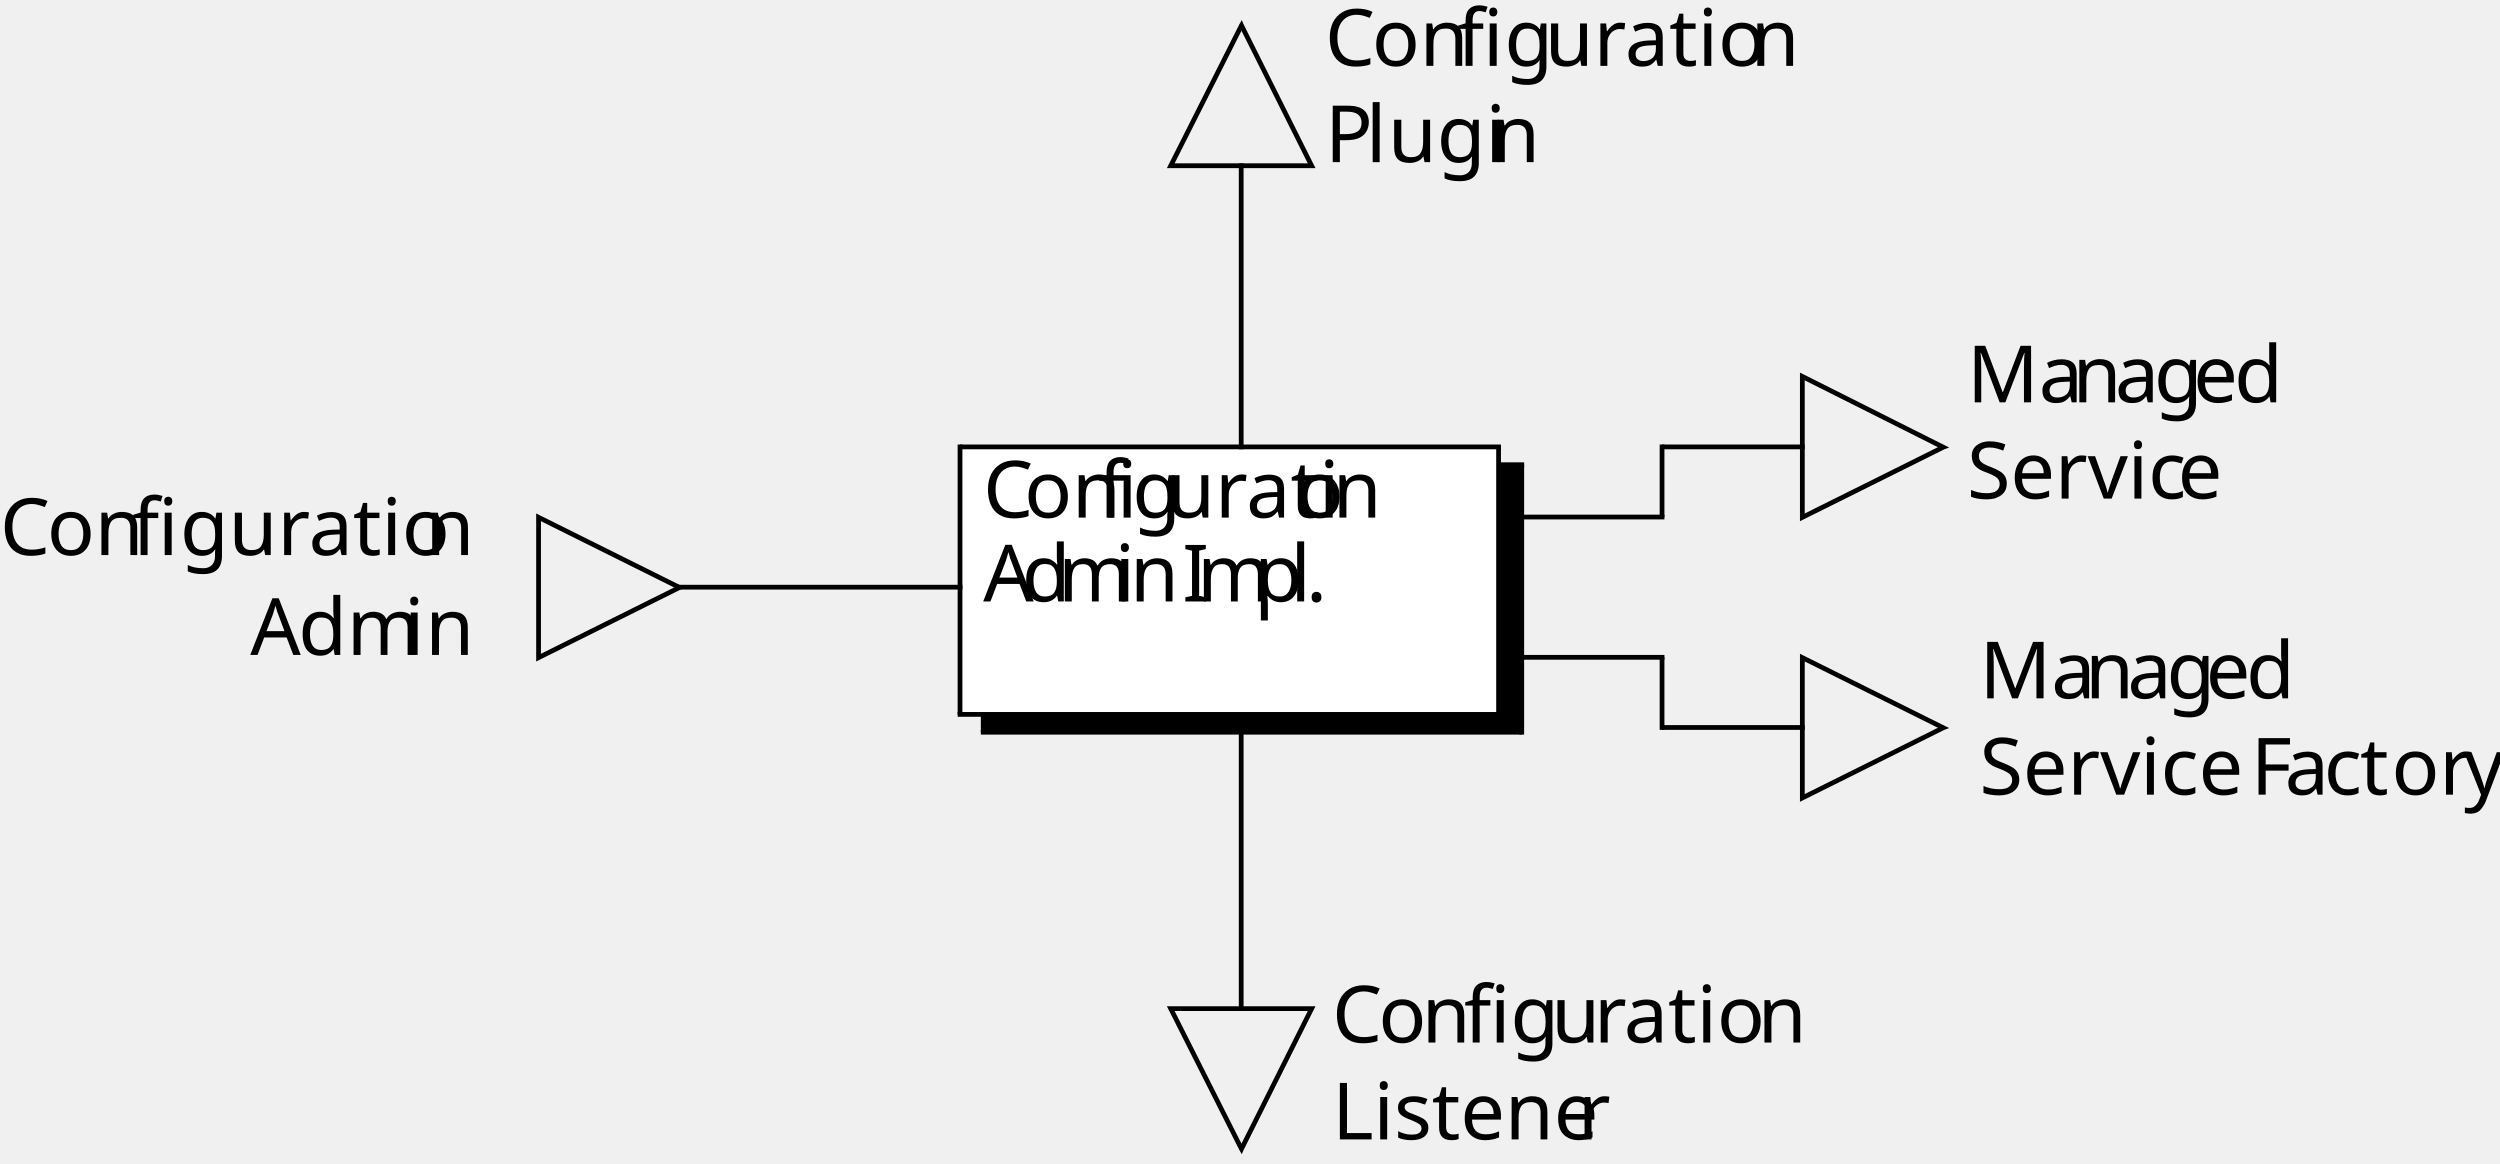
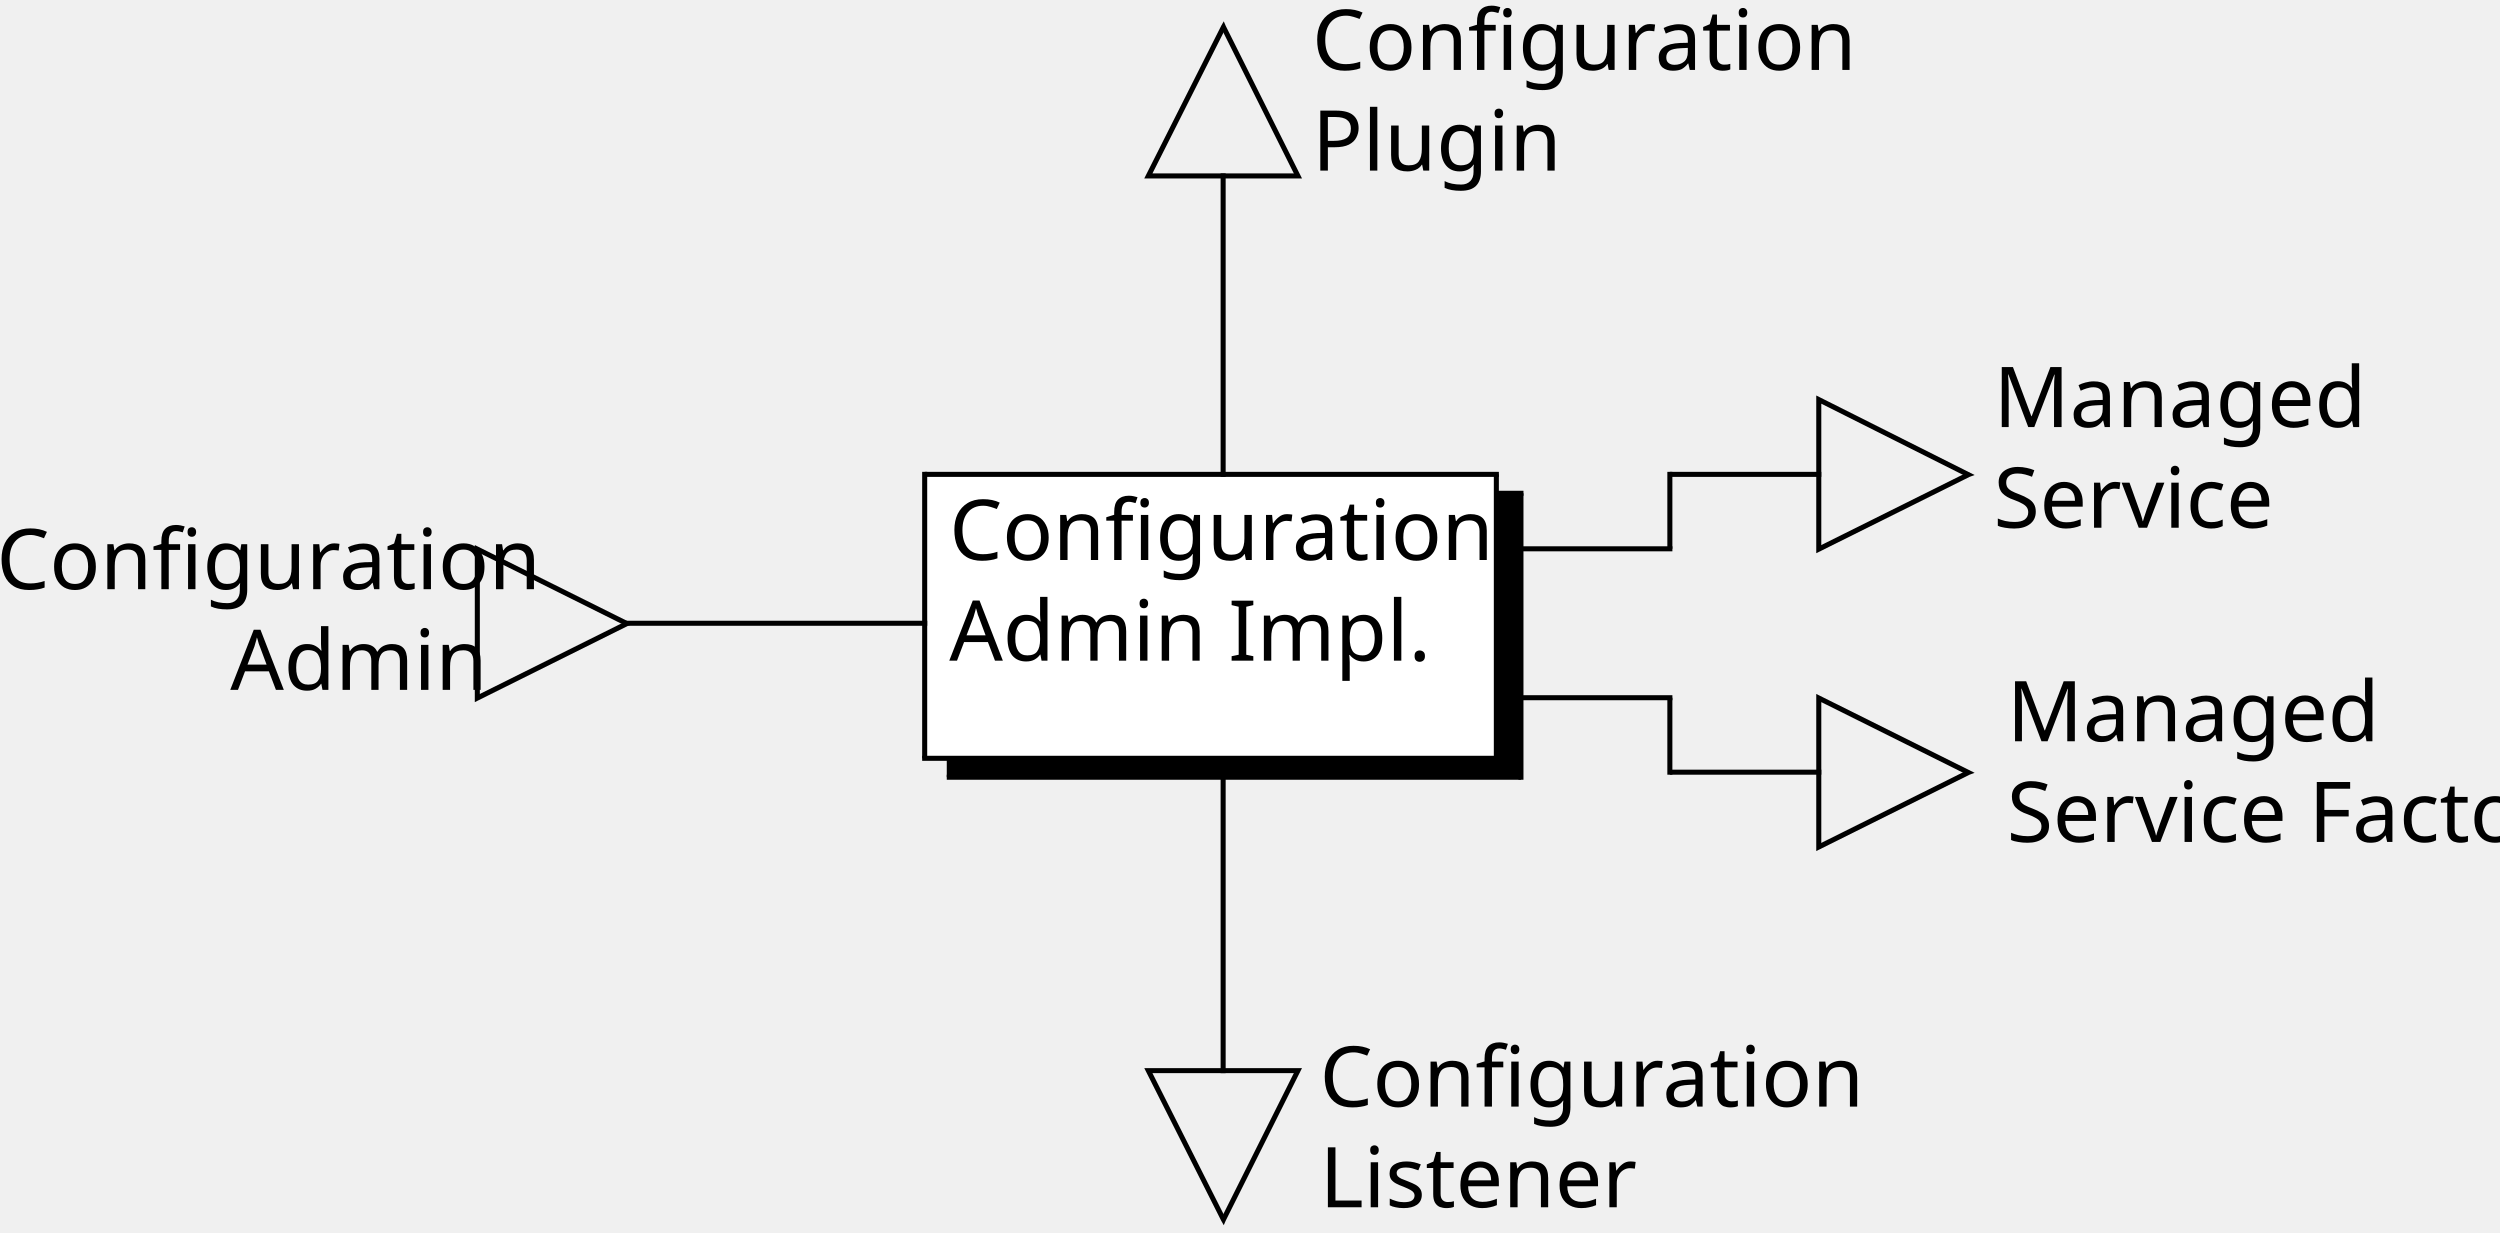
- <svg xmlns="http://www.w3.org/2000/svg" version="1.1" id="Layer_1" x="0px" y="0px" width="252.339px" height="117.394px" viewBox="0 0 252.339 117.394" style="enable-background:new 0 0 252.339 117.394;" xml:space="preserve">
+ <svg xmlns="http://www.w3.org/2000/svg" version="1.1" id="Layer_1" x="0px" y="0px" width="237.727px" height="117.189px" viewBox="8.971 0 237.727 117.189" enable-background="new 8.971 0 237.727 117.189" xml:space="preserve">
  <rect x="99.24" y="46.907" width="54.36" height="27" />
-   <rect x="99.24" y="46.667" width="54.6" height="0.48" />
+   <rect x="99.24" y="46.667" width="54.599" height="0.48" />
  <rect x="153.36" y="46.907" width="0.479" height="27.24" />
  <rect x="99" y="73.667" width="54.601" height="0.48" />
  <rect x="99" y="46.667" width="0.48" height="27.24" />
-   <rect x="96.9" y="45.107" style="fill:#FFFFFF;" width="54.36" height="27" />
+   <rect x="96.9" y="45.107" fill="#FFFFFF" width="54.359" height="27" />
  <rect x="96.9" y="44.868" width="54.6" height="0.48" />
  <rect x="151.02" y="45.107" width="0.479" height="27.24" />
  <rect x="96.66" y="71.868" width="54.601" height="0.48" />
  <rect x="96.66" y="44.868" width="0.48" height="27.24" />
-   <text transform="matrix(1 0 0 1 99.2397 52.2476)">
-     <tspan x="0" y="0" style="font-family:'ProductusOSGiBookc'; font-size:7.98;">C</tspan>
-     <tspan x="4.142" y="0" style="font-family:'ProductusOSGiBookc'; font-size:7.98;">on</tspan>
-     <tspan x="11.579" y="0" style="font-family:'ProductusOSGiBookc'; font-size:7.98;">f</tspan>
-     <tspan x="13.502" y="0" style="font-family:'ProductusOSGiBookc'; font-size:7.98;">i</tspan>
-     <tspan x="15.05" y="0" style="font-family:'ProductusOSGiBookc'; font-size:7.98;">g</tspan>
-     <tspan x="18.474" y="0" style="font-family:'ProductusOSGiBookc'; font-size:7.98;">urati</tspan>
-     <tspan x="31.561" y="0" style="font-family:'ProductusOSGiBookc'; font-size:7.98;">o</tspan>
-     <tspan x="35.287" y="0" style="font-family:'ProductusOSGiBookc'; font-size:7.98;">n</tspan>
-     <tspan x="38.949" y="0" style="font-family:'ProductusOSGiBookc'; font-size:7.98;"> </tspan>
+   <text transform="matrix(1 0 0 1 99.2397 53.2478)" enable-background="new    ">
+     <tspan x="0" y="0" font-family="'ProductusOSGiBookc'" font-size="7.98">Configuration</tspan>
+     <tspan x="0" y="9.576" font-family="'ProductusOSGiBookc'" font-size="7.98">Admin Impl.</tspan>
  </text>
-   <text transform="matrix(1 0 0 1 99.2397 60.707)">
-     <tspan x="0" y="0" style="font-family:'ProductusOSGiBookc'; font-size:7.98;">A</tspan>
-     <tspan x="3.902" y="0" style="font-family:'ProductusOSGiBookc'; font-size:7.98;">d</tspan>
-     <tspan x="7.565" y="0" style="font-family:'ProductusOSGiBookc'; font-size:7.98;">m</tspan>
-     <tspan x="13.271" y="0" style="font-family:'ProductusOSGiBookc'; font-size:7.98;">i</tspan>
-     <tspan x="14.826" y="0" style="font-family:'ProductusOSGiBookc'; font-size:7.98;">n</tspan>
-     <tspan x="18.481" y="0" style="font-family:'ProductusOSGiBookc'; font-size:7.98;"> </tspan>
-     <tspan x="20.094" y="0" style="font-family:'ProductusOSGiBookc'; font-size:7.98;">I</tspan>
-     <tspan x="21.602" y="0" style="font-family:'ProductusOSGiBookc'; font-size:7.98;">m</tspan>
-     <tspan x="27.354" y="0" style="font-family:'ProductusOSGiBookc'; font-size:7.98;">p</tspan>
-     <tspan x="31.018" y="0" style="font-family:'ProductusOSGiBookc'; font-size:7.98;">l</tspan>
-     <tspan x="32.573" y="0" style="font-family:'ProductusOSGiBookc'; font-size:7.98;">.</tspan>
+   <polyline points="68.46,59.507 54.24,52.427 54.12,52.188 54.6,52.188 54.6,66.348 54.48,66.587 54.12,66.768 54.12,51.828   54.48,52.007 68.7,59.087 " />
+   <polyline points="54.24,66.167 68.46,59.087 68.7,59.087 69.18,59.328 68.7,59.507 54.48,66.587 " />
+   <text transform="matrix(1 0 0 1 8.6353 56.0271)" enable-background="new    ">
+     <tspan x="0" y="0" font-family="'ProductusSemibold'" font-size="7.98">Configuration</tspan>
+     <tspan x="22.231" y="9.576" font-family="'ProductusSemibold'" font-size="7.98">Admin</tspan>
  </text>
-   <polyline points="68.46,59.507 54.24,52.428 54.12,52.188 54.6,52.188 54.6,66.348 54.48,66.587 54.12,66.768 54.12,51.828   54.48,52.007 68.7,59.087 " />
-   <polyline points="54.24,66.167 68.46,59.087 68.7,59.087 69.18,59.328 68.7,59.507 54.48,66.587 " />
-   <text transform="matrix(1 0 0 1 0 56.0273)">
-     <tspan x="0" y="0" style="font-family:'ProductusSemibold'; font-size:7.98;">C</tspan>
-     <tspan x="4.74" y="0" style="font-family:'ProductusSemibold'; font-size:7.98;">on</tspan>
-     <tspan x="13.318" y="0" style="font-family:'ProductusSemibold'; font-size:7.98;">f</tspan>
-     <tspan x="15.952" y="0" style="font-family:'ProductusSemibold'; font-size:7.98;">i</tspan>
-     <tspan x="18.17" y="0" style="font-family:'ProductusSemibold'; font-size:7.98;">guratio</tspan>
-     <tspan x="42.955" y="0" style="font-family:'ProductusSemibold'; font-size:7.98;">n</tspan>
+   <text transform="matrix(1 0 0 1 134.4595 105.2273)" enable-background="new    ">
+     <tspan x="0" y="0" font-family="'ProductusSemibold'" font-size="7.98">Configuration</tspan>
+     <tspan x="0" y="9.576" font-family="'ProductusSemibold'" font-size="7.98">Listener</tspan>
  </text>
-   <text transform="matrix(1 0 0 1 134.4595 105.2275)">
-     <tspan x="0" y="0" style="font-family:'ProductusSemibold'; font-size:7.98;">C</tspan>
-     <tspan x="4.676" y="0" style="font-family:'ProductusSemibold'; font-size:7.98;">o</tspan>
-     <tspan x="9.049" y="0" style="font-family:'ProductusSemibold'; font-size:7.98;">n</tspan>
-     <tspan x="13.311" y="0" style="font-family:'ProductusSemibold'; font-size:7.98;">f</tspan>
-     <tspan x="15.943" y="0" style="font-family:'ProductusSemibold'; font-size:7.98;">ig</tspan>
-     <tspan x="22.12" y="0" style="font-family:'ProductusSemibold'; font-size:7.98;">u</tspan>
-     <tspan x="26.438" y="0" style="font-family:'ProductusSemibold'; font-size:7.98;">r</tspan>
-     <tspan x="29.43" y="0" style="font-family:'ProductusSemibold'; font-size:7.98;">atio</tspan>
-     <tspan x="42.963" y="0" style="font-family:'ProductusSemibold'; font-size:7.98;">n</tspan>
+   <polyline points="196.02,45.348 181.8,38.208 181.68,37.968 182.16,37.968 182.16,52.188 182.041,52.427 181.68,52.607   181.68,37.607 182.041,37.788 196.259,44.927 " />
+   <polyline points="181.8,52.007 196.02,44.927 196.259,44.927 196.74,45.167 196.259,45.348 182.041,52.427 " />
+   <text transform="matrix(1 0 0 1 198.5396 40.6072)" enable-background="new    ">
+     <tspan x="0" y="0" font-family="'ProductusSemibold'" font-size="7.98">Managed</tspan>
+     <tspan x="0" y="9.576" font-family="'ProductusSemibold'" font-size="7.98">Service</tspan>
  </text>
-   <text transform="matrix(1 0 0 1 134.4595 115.0078)">
-     <tspan x="0" y="0" style="font-family:'ProductusSemibold'; font-size:7.98;">Listene</tspan>
-     <tspan x="24.81" y="0" style="font-family:'ProductusSemibold'; font-size:7.98;">r</tspan>
-   </text>
-   <polyline points="196.02,45.348 181.8,38.208 181.68,37.968 182.16,37.968 182.16,52.188 182.04,52.428 181.68,52.607   181.68,37.607 182.04,37.788 196.26,44.928 " />
-   <polyline points="181.8,52.007 196.02,44.928 196.26,44.928 196.74,45.167 196.26,45.348 182.04,52.428 " />
-   <text transform="matrix(1 0 0 1 198.5396 40.6074)">
-     <tspan x="0" y="0" style="font-family:'ProductusSemibold'; font-size:7.98;">Ma</tspan>
-     <tspan x="10.669" y="0" style="font-family:'ProductusSemibold'; font-size:7.98;">n</tspan>
-     <tspan x="14.922" y="0" style="font-family:'ProductusSemibold'; font-size:7.98;">a</tspan>
-     <tspan x="18.88" y="0" style="font-family:'ProductusSemibold'; font-size:7.98;">g</tspan>
-     <tspan x="22.838" y="0" style="font-family:'ProductusSemibold'; font-size:7.98;">e</tspan>
-     <tspan x="26.972" y="0" style="font-family:'ProductusSemibold'; font-size:7.98;">d</tspan>
-   </text>
-   <text transform="matrix(1 0 0 1 198.5396 50.3271)">
-     <tspan x="0" y="0" style="font-family:'ProductusSemibold'; font-size:7.98;">Servic</tspan>
-     <tspan x="21.274" y="0" style="font-family:'ProductusSemibold'; font-size:7.98;">e</tspan>
-   </text>
-   <polyline points="125.1,116.087 117.959,101.928 117.78,101.567 132.78,101.567 132.6,101.928 132.36,102.047 118.14,102.047   118.14,101.567 118.379,101.688 125.52,115.848 " />
-   <polyline points="132.6,101.928 125.52,116.087 125.339,116.507 125.1,116.087 125.1,115.848 132.18,101.688 " />
-   <rect x="125.04" y="73.188" width="0.48" height="0.24" />
-   <rect x="125.04" y="73.428" width="0.48" height="28.62" />
-   <rect x="68.34" y="59.027" width="0.24" height="0.48" />
-   <rect x="68.58" y="59.027" width="28.561" height="0.48" />
-   <rect x="153.36" y="51.947" width="14.64" height="0.48" />
+   <polyline points="125.1,116.087 117.959,101.927 117.78,101.567 132.78,101.567 132.6,101.927 132.36,102.047 118.14,102.047   118.14,101.567 118.379,101.688 125.52,115.848 " />
+   <polyline points="132.6,101.927 125.52,116.087 125.339,116.507 125.1,116.087 125.1,115.848 132.18,101.688 " />
+   <rect x="125.04" y="73.188" width="0.48" height="0.239" />
+   <rect x="125.04" y="73.427" width="0.48" height="28.62" />
+   <rect x="68.34" y="59.027" width="0.24" height="0.479" />
+   <rect x="68.58" y="59.027" width="28.561" height="0.479" />
+   <rect x="153.36" y="51.947" width="14.64" height="0.479" />
  <rect x="167.52" y="44.868" width="0.479" height="7.32" />
-   <rect x="167.76" y="44.868" width="14.399" height="0.48" />
-   <polyline points="196.02,73.667 181.8,66.587 181.68,66.348 182.16,66.348 182.16,80.507 182.04,80.748 181.68,80.928   181.68,65.987 182.04,66.167 196.26,73.248 " />
-   <polyline points="181.8,80.328 196.02,73.248 196.26,73.248 196.74,73.487 196.26,73.667 182.04,80.748 " />
-   <rect x="153.36" y="66.107" width="14.64" height="0.48" />
-   <rect x="167.52" y="66.348" width="0.479" height="7.32" />
-   <rect x="167.76" y="73.188" width="14.399" height="0.48" />
-   <text transform="matrix(1 0 0 1 199.8003 70.4873)">
-     <tspan x="0" y="0" style="font-family:'ProductusSemibold'; font-size:7.98;">Ma</tspan>
-     <tspan x="10.669" y="0" style="font-family:'ProductusSemibold'; font-size:7.98;">n</tspan>
-     <tspan x="14.922" y="0" style="font-family:'ProductusSemibold'; font-size:7.98;">a</tspan>
-     <tspan x="18.88" y="0" style="font-family:'ProductusSemibold'; font-size:7.98;">g</tspan>
-     <tspan x="22.838" y="0" style="font-family:'ProductusSemibold'; font-size:7.98;">e</tspan>
-     <tspan x="26.916" y="0" style="font-family:'ProductusSemibold'; font-size:7.98;">d</tspan>
-   </text>
-   <text transform="matrix(1 0 0 1 199.8003 80.207)">
-     <tspan x="0" y="0" style="font-family:'ProductusSemibold'; font-size:7.98;">Service</tspan>
-     <tspan x="25.352" y="0" style="font-family:'ProductusSemibold'; font-size:7.98;"> </tspan>
-     <tspan x="27.387" y="0" style="font-family:'ProductusSemibold'; font-size:7.98;">F</tspan>
-     <tspan x="30.802" y="0" style="font-family:'ProductusSemibold'; font-size:7.98;">a</tspan>
-     <tspan x="34.76" y="0" style="font-family:'ProductusSemibold'; font-size:7.98;">c</tspan>
-     <tspan x="38.415" y="0" style="font-family:'ProductusSemibold'; font-size:7.98;">t</tspan>
-     <tspan x="41.591" y="0" style="font-family:'ProductusSemibold'; font-size:7.98;">or</tspan>
-     <tspan x="48.9" y="0" style="font-family:'ProductusSemibold'; font-size:7.98;">y</tspan>
-   </text>
-   <text transform="matrix(1 0 0 1 25.2598 66.1074)">
-     <tspan x="0" y="0" style="font-family:'ProductusSemibold'; font-size:7.98;">A</tspan>
-     <tspan x="4.852" y="0" style="font-family:'ProductusSemibold'; font-size:7.98;">dm</tspan>
-     <tspan x="15.521" y="0" style="font-family:'ProductusSemibold'; font-size:7.98;">i</tspan>
-     <tspan x="17.675" y="0" style="font-family:'ProductusSemibold'; font-size:7.98;">n</tspan>
+   <rect x="167.759" y="44.868" width="14.4" height="0.48" />
+   <polyline points="196.02,73.667 181.8,66.587 181.68,66.348 182.16,66.348 182.16,80.507 182.041,80.748 181.68,80.927   181.68,65.987 182.041,66.167 196.259,73.248 " />
+   <polyline points="181.8,80.328 196.02,73.248 196.259,73.248 196.74,73.487 196.259,73.667 182.041,80.748 " />
+   <rect x="153.36" y="66.107" width="14.64" height="0.479" />
+   <rect x="167.52" y="66.348" width="0.479" height="7.319" />
+   <rect x="167.759" y="73.188" width="14.4" height="0.479" />
+   <text transform="matrix(1 0 0 1 199.8003 70.4871)" enable-background="new    ">
+     <tspan x="0" y="0" font-family="'ProductusSemibold'" font-size="7.98">Managed</tspan>
+     <tspan x="0" y="9.576" font-family="'ProductusSemibold'" font-size="7.98">Service Factory</tspan>
  </text>
  <polyline points="125.52,2.688 118.379,16.848 118.14,16.968 118.14,16.487 132.36,16.487 132.6,16.607 132.78,16.968   117.78,16.968 117.959,16.607 125.1,2.447 " />
  <polyline points="132.18,16.848 125.1,2.688 125.1,2.447 125.339,2.027 125.52,2.447 132.6,16.607 " />
  <rect x="125.04" y="16.487" width="0.48" height="0.24" />
  <rect x="125.04" y="16.728" width="0.48" height="28.62" />
-   <text transform="matrix(1 0 0 1 133.7397 6.6475)">
-     <tspan x="0" y="0" style="font-family:'ProductusSemibold'; font-size:7.98;">C</tspan>
-     <tspan x="4.74" y="0" style="font-family:'ProductusSemibold'; font-size:7.98;">on</tspan>
-     <tspan x="13.318" y="0" style="font-family:'ProductusSemibold'; font-size:7.98;">f</tspan>
-     <tspan x="15.952" y="0" style="font-family:'ProductusSemibold'; font-size:7.98;">i</tspan>
-     <tspan x="18.114" y="0" style="font-family:'ProductusSemibold'; font-size:7.98;">g</tspan>
-     <tspan x="22.191" y="0" style="font-family:'ProductusSemibold'; font-size:7.98;">uratio</tspan>
-     <tspan x="42.963" y="0" style="font-family:'ProductusSemibold'; font-size:7.98;">n</tspan>
-   </text>
-   <text transform="matrix(1 0 0 1 133.7397 16.3672)">
-     <tspan x="0" y="0" style="font-family:'ProductusSemibold'; font-size:7.98;">P</tspan>
-     <tspan x="4.142" y="0" style="font-family:'ProductusSemibold'; font-size:7.98;">l</tspan>
-     <tspan x="6.359" y="0" style="font-family:'ProductusSemibold'; font-size:7.98;">ugi</tspan>
-     <tspan x="16.773" y="0" style="font-family:'ProductusSemibold'; font-size:7.98;">n</tspan>
+   <text transform="matrix(1 0 0 1 133.7397 6.6472)" enable-background="new    ">
+     <tspan x="0" y="0" font-family="'ProductusSemibold'" font-size="7.98">Configuration</tspan>
+     <tspan x="0" y="9.576" font-family="'ProductusSemibold'" font-size="7.98">Plugin</tspan>
  </text>
</svg>
